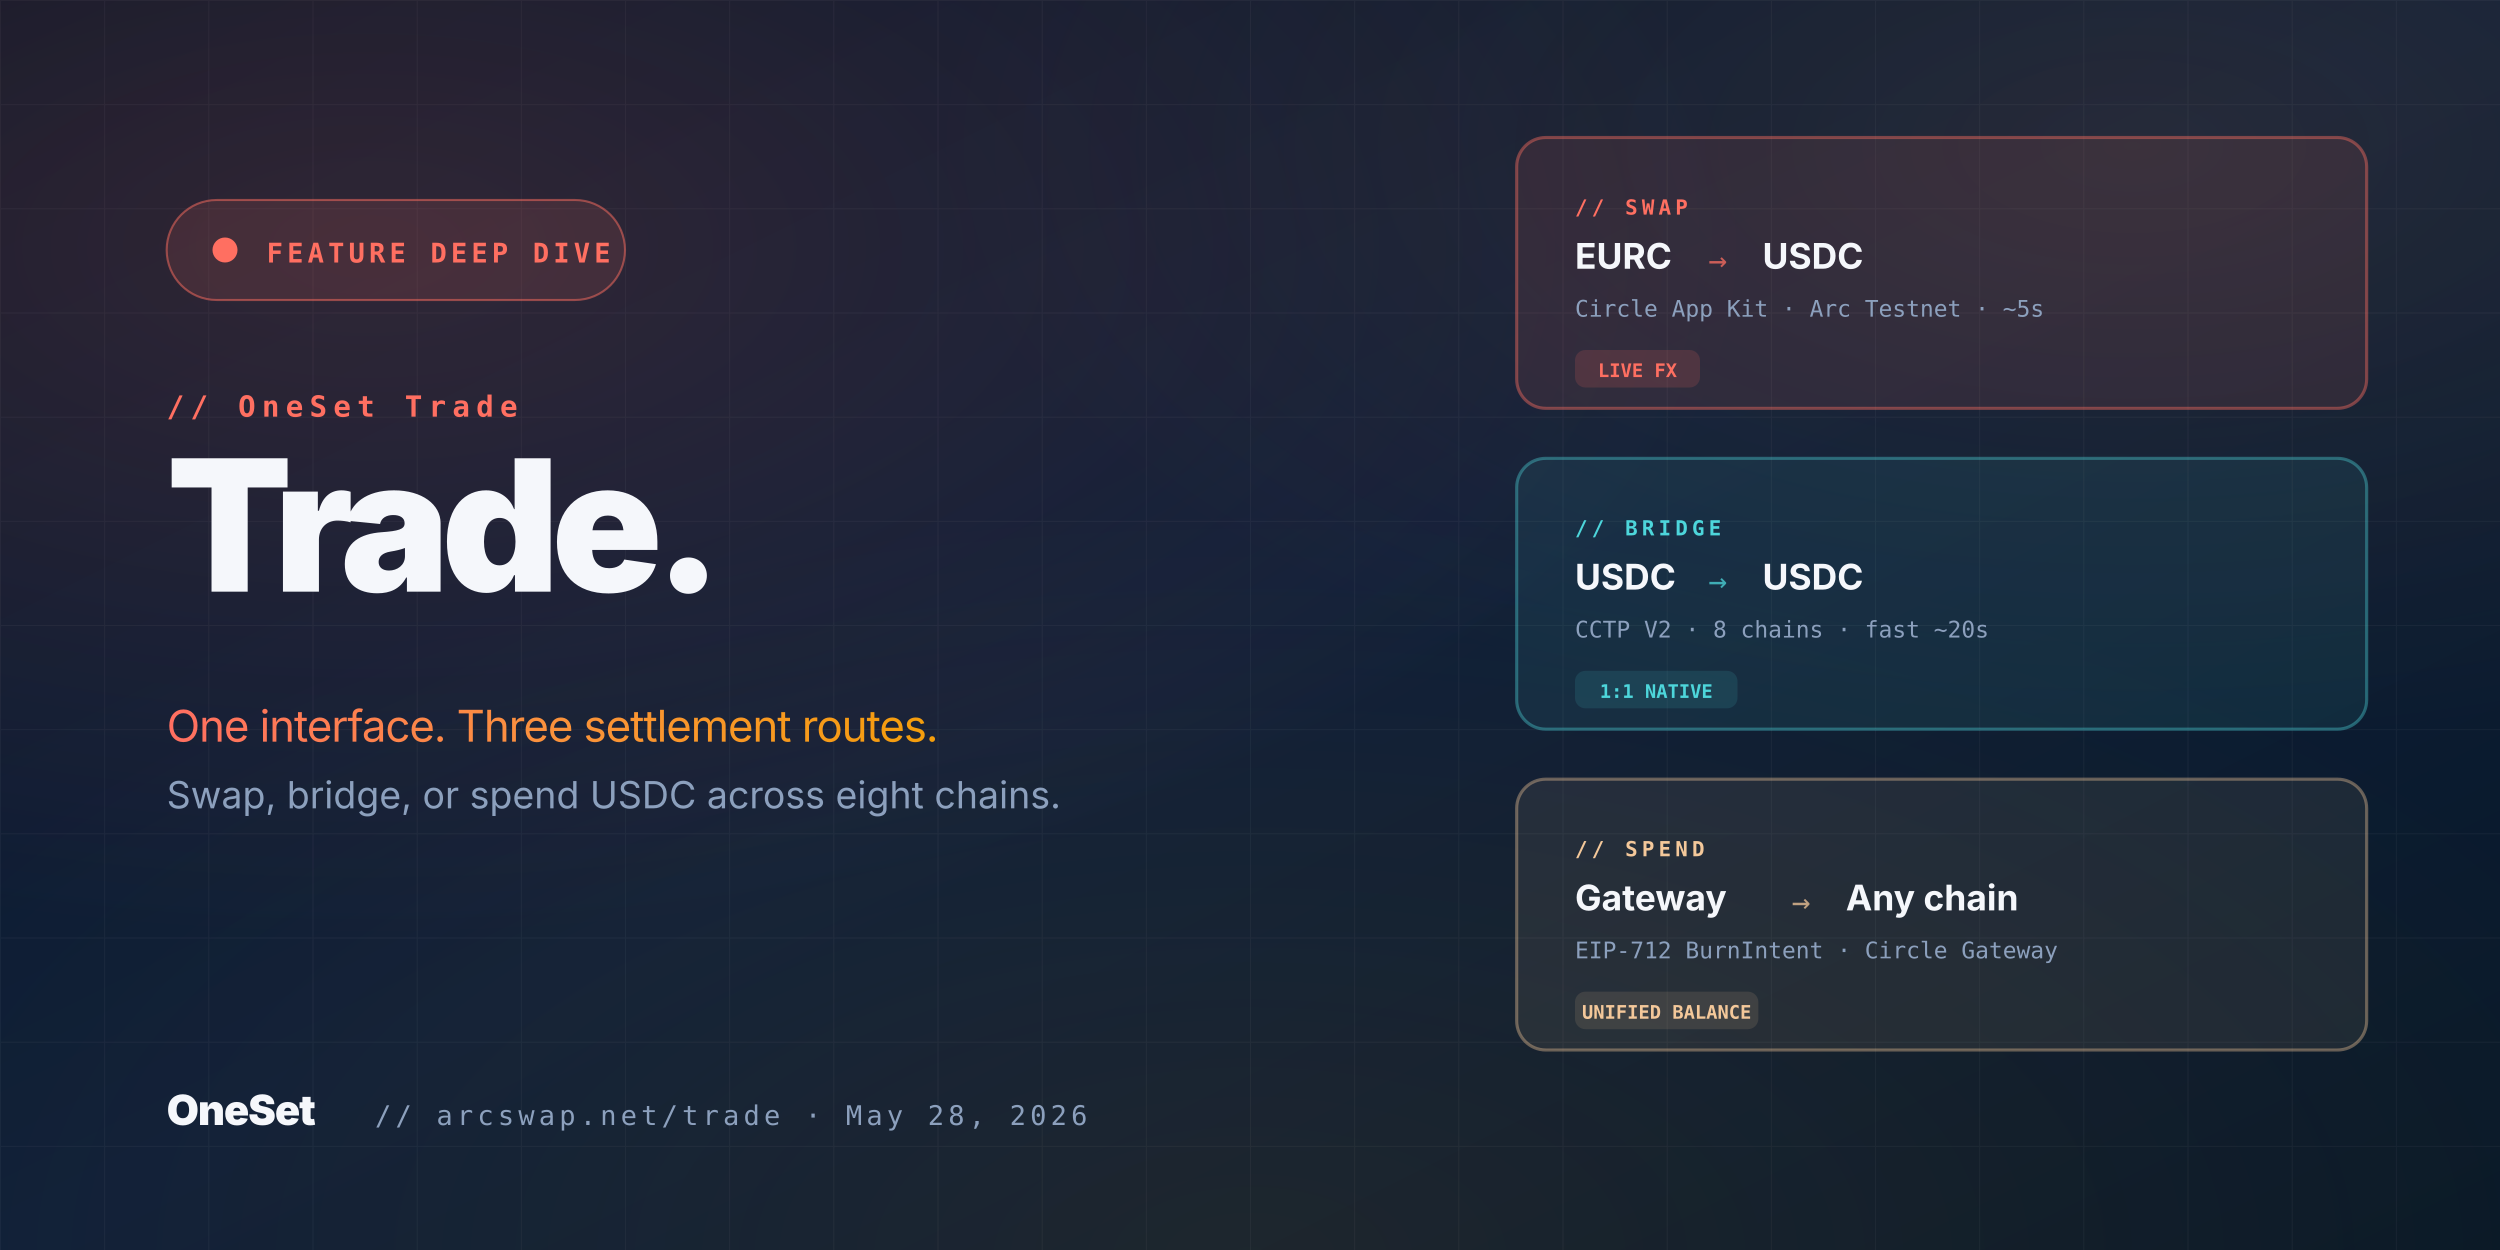
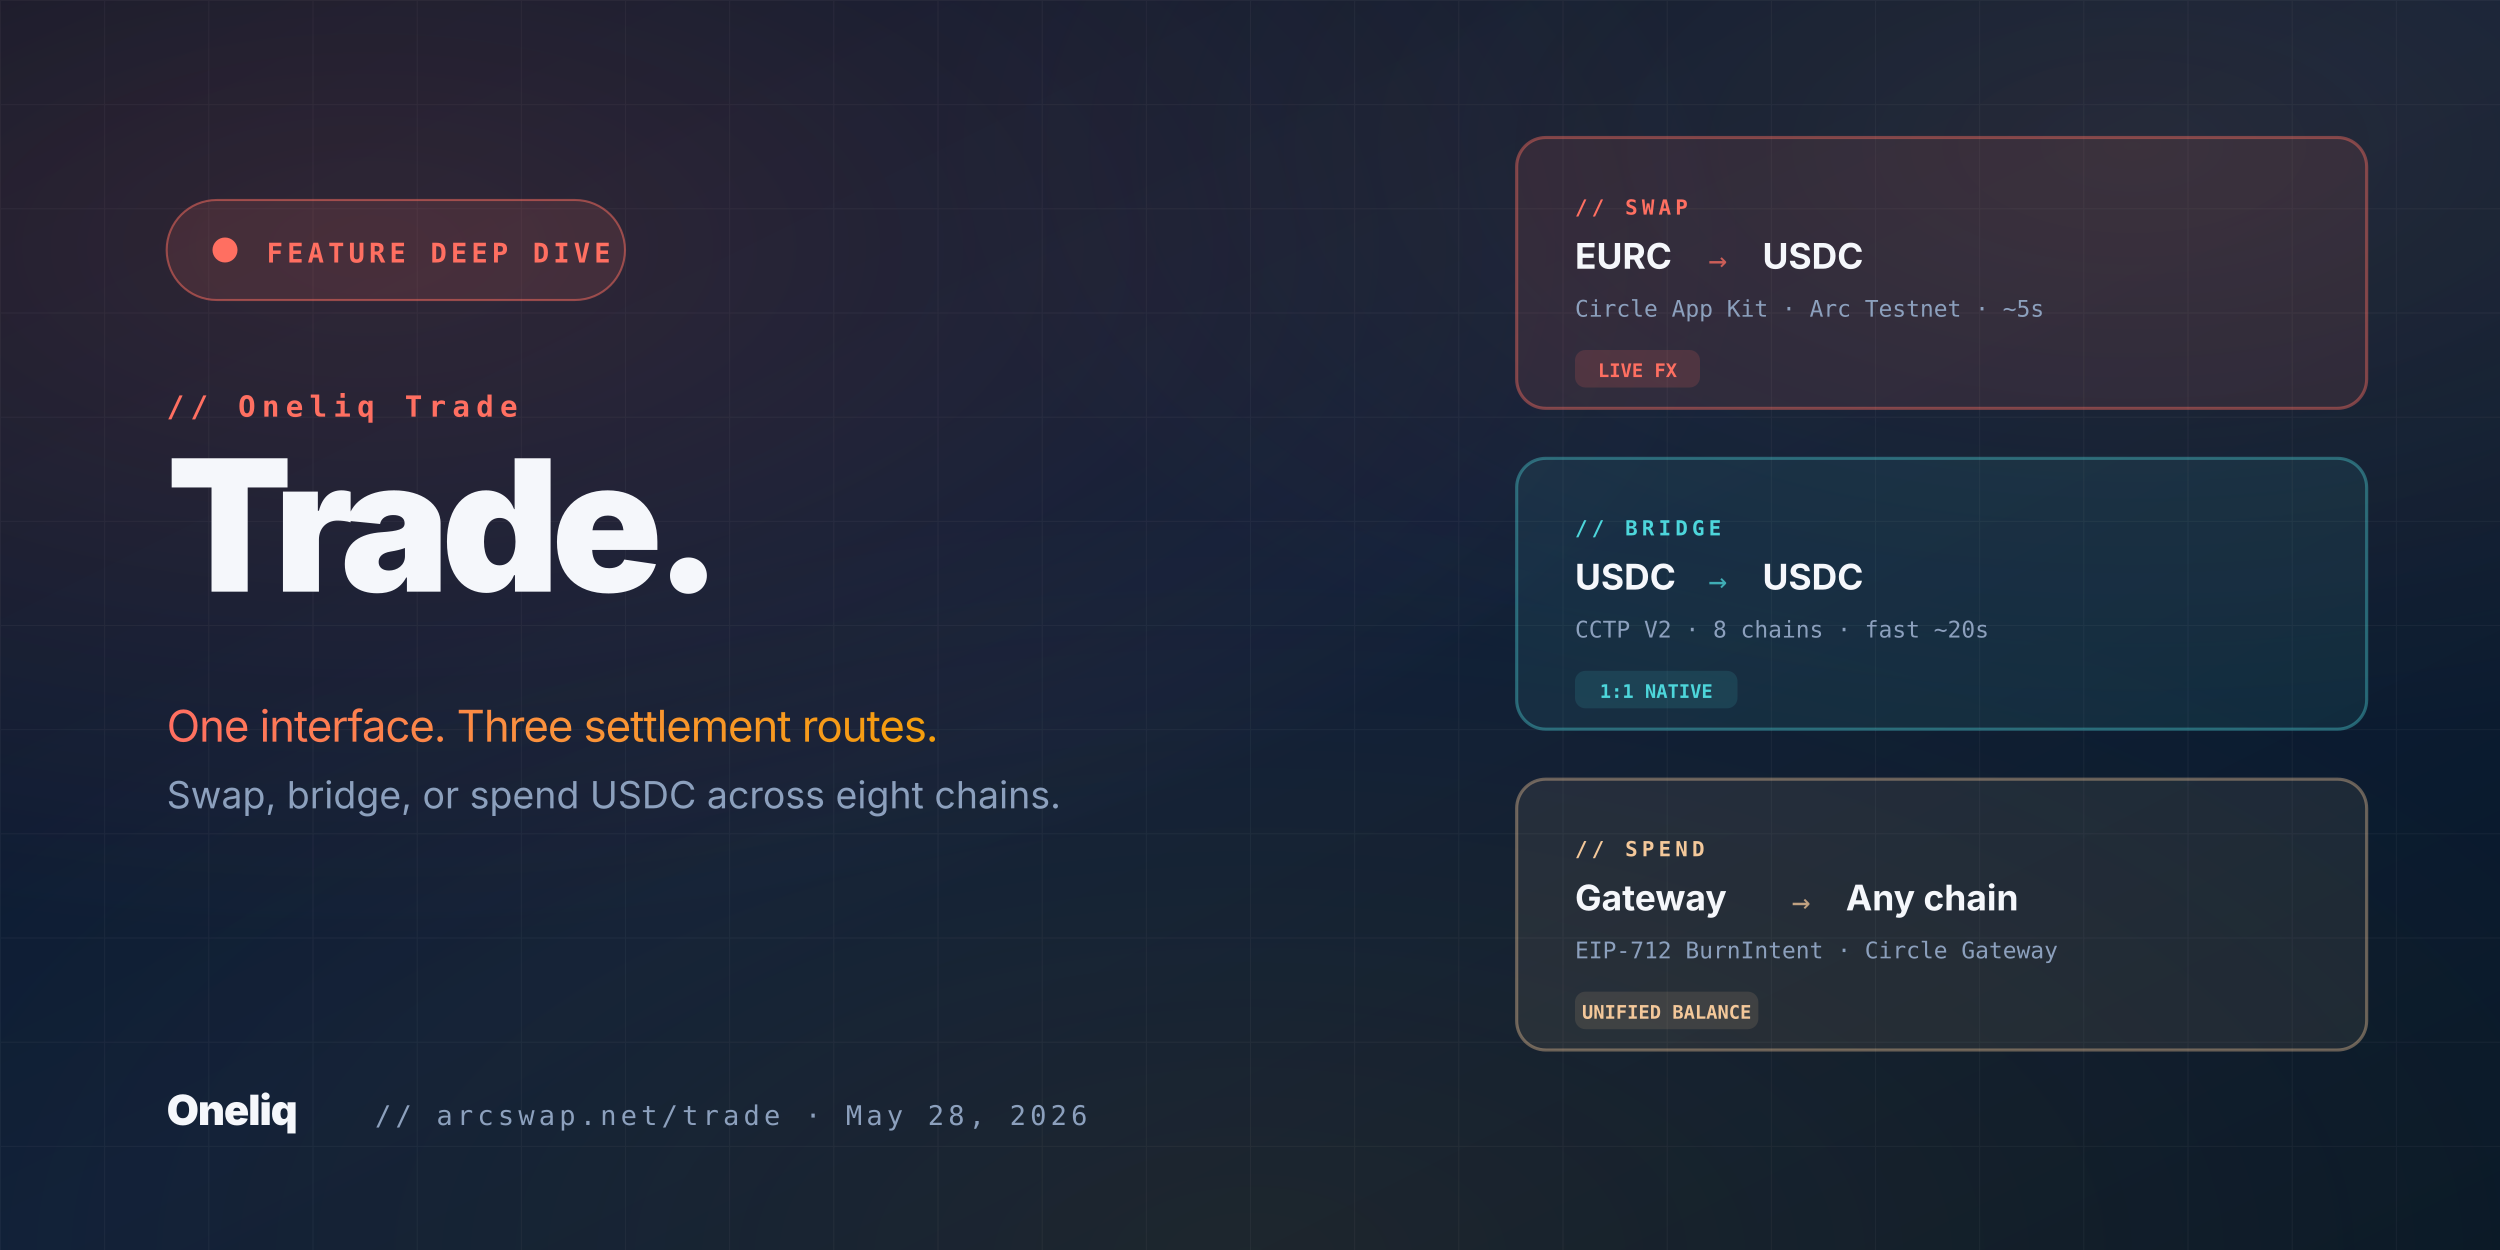
<svg xmlns="http://www.w3.org/2000/svg" viewBox="0 0 1200 600" width="1200" height="600">
  <defs>
    <linearGradient id="bg" x1="0" y1="0" x2="1" y2="1">
      <stop offset="0" stop-color="#0A1628" />
      <stop offset=".5" stop-color="#0E1F39" />
      <stop offset="1" stop-color="#081828" />
    </linearGradient>
    <linearGradient id="brand" x1="0" y1="0" x2="1" y2="0">
      <stop offset="0" stop-color="#FF6F61" />
      <stop offset=".5" stop-color="#FB923C" />
      <stop offset="1" stop-color="#F59E0B" />
    </linearGradient>
    <radialGradient id="orb1" cx=".15" cy=".2" r=".55">
      <stop offset="0" stop-color="#FF6F61" stop-opacity=".15" />
      <stop offset="1" stop-color="#FF6F61" stop-opacity="0" />
    </radialGradient>
    <radialGradient id="orb2" cx=".85" cy=".12" r=".48">
      <stop offset="0" stop-color="#FB923C" stop-opacity=".10" />
      <stop offset="1" stop-color="#FB923C" stop-opacity="0" />
    </radialGradient>
    <radialGradient id="orb3" cx=".5" cy="1" r=".6">
      <stop offset="0" stop-color="#F59E0B" stop-opacity=".08" />
      <stop offset="1" stop-color="#F59E0B" stop-opacity="0" />
    </radialGradient>
    <pattern id="grid" width="50" height="50" patternUnits="userSpaceOnUse">
      <path d="M 50 0 L 0 0 0 50" fill="none" stroke="rgba(255,255,255,0.04)" stroke-width="1" />
    </pattern>
    <filter id="glow">
      <feGaussianBlur stdDeviation="3" result="blur" />
      <feMerge>
        <feMergeNode in="blur" />
        <feMergeNode in="SourceGraphic" />
      </feMerge>
    </filter>
  </defs>
  <rect width="1200" height="600" fill="url(#bg)" />
  <rect width="1200" height="600" fill="url(#grid)" />
  <rect width="1200" height="600" fill="url(#orb1)" />
  <rect width="1200" height="600" fill="url(#orb2)" />
  <rect width="1200" height="600" fill="url(#orb3)" />
  <rect x="728" y="66" width="408" height="130" rx="14" fill="rgba(255,111,97,0.10)" stroke="rgba(255,111,97,0.42)" stroke-width="1.5" />
  <text x="756" y="103" font-family="DM Mono, monospace" font-size="10" fill="#FF6F61" font-weight="700" letter-spacing="2">// SWAP</text>
  <text x="756" y="129" font-family="Inter, sans-serif" font-size="17" fill="#F5F7FB" font-weight="700">EURC</text>
  <text x="820" y="130" font-family="DM Mono, monospace" font-size="15" fill="rgba(255,111,97,.75)">→</text>
  <text x="846" y="129" font-family="Inter, sans-serif" font-size="17" fill="#F5F7FB" font-weight="700">USDC</text>
  <text x="756" y="152" font-family="DM Mono, monospace" font-size="11" fill="#8CA0BD">Circle App Kit · Arc Testnet · ~5s</text>
  <rect x="756" y="168" width="60" height="18" rx="5" fill="rgba(255,111,97,0.15)" />
  <text x="786" y="181" font-family="DM Mono, monospace" font-size="9" fill="#FF6F61" text-anchor="middle" font-weight="700">LIVE FX</text>
  <rect x="728" y="220" width="408" height="130" rx="14" fill="rgba(77,214,219,0.08)" stroke="rgba(77,214,219,0.38)" stroke-width="1.5" />
  <text x="756" y="257" font-family="DM Mono, monospace" font-size="10" fill="#4DD6DB" font-weight="700" letter-spacing="2">// BRIDGE</text>
  <text x="756" y="283" font-family="Inter, sans-serif" font-size="17" fill="#F5F7FB" font-weight="700">USDC</text>
  <text x="820" y="284" font-family="DM Mono, monospace" font-size="15" fill="rgba(77,214,219,.75)">→</text>
  <text x="846" y="283" font-family="Inter, sans-serif" font-size="17" fill="#F5F7FB" font-weight="700">USDC</text>
  <text x="756" y="306" font-family="DM Mono, monospace" font-size="11" fill="#8CA0BD">CCTP V2 · 8 chains · fast ~20s</text>
  <rect x="756" y="322" width="78" height="18" rx="5" fill="rgba(77,214,219,0.12)" />
  <text x="795" y="335" font-family="DM Mono, monospace" font-size="9" fill="#4DD6DB" text-anchor="middle" font-weight="700">1:1 NATIVE</text>
  <rect x="728" y="374" width="408" height="130" rx="14" fill="rgba(244,200,154,0.08)" stroke="rgba(244,200,154,0.38)" stroke-width="1.5" />
  <text x="756" y="411" font-family="DM Mono, monospace" font-size="10" fill="#F4C89A" font-weight="700" letter-spacing="2">// SPEND</text>
  <text x="756" y="437" font-family="Inter, sans-serif" font-size="17" fill="#F5F7FB" font-weight="700">Gateway</text>
  <text x="860" y="438" font-family="DM Mono, monospace" font-size="15" fill="rgba(244,200,154,.75)">→</text>
  <text x="886" y="437" font-family="Inter, sans-serif" font-size="17" fill="#F5F7FB" font-weight="700">Any chain</text>
  <text x="756" y="460" font-family="DM Mono, monospace" font-size="11" fill="#8CA0BD">EIP-712 BurnIntent · Circle Gateway</text>
  <rect x="756" y="476" width="88" height="18" rx="5" fill="rgba(244,200,154,0.12)" />
  <text x="800" y="489" font-family="DM Mono, monospace" font-size="9" fill="#F4C89A" text-anchor="middle" font-weight="700">UNIFIED BALANCE</text>
  <g transform="translate(80 96)">
    <rect width="220" height="48" rx="24" fill="rgba(255,111,97,0.12)" stroke="rgba(255,111,97,0.50)" />
    <circle cx="28" cy="24" r="6" fill="#FF6F61">
      <animate attributeName="opacity" values="1;.35;1" dur="1.6s" repeatCount="indefinite" />
    </circle>
    <text x="48" y="30" font-family="DM Mono, monospace" font-size="13" font-weight="700" fill="#FF6F61" letter-spacing="2">FEATURE DEEP DIVE</text>
  </g>
  <g transform="translate(80 200)">
-     <text x="0" y="0" font-family="DM Mono, monospace" font-size="14" font-weight="600" fill="#FF6F61" letter-spacing="3">// OneSet Trade</text>
+     <text x="0" y="0" font-family="DM Mono, monospace" font-size="14" font-weight="600" fill="#FF6F61" letter-spacing="3">// Oneliq Trade</text>
    <text x="0" y="84" font-family="Inter, sans-serif" font-size="88" font-weight="900" fill="#F5F7FB" letter-spacing="-4">Trade.</text>
    <text x="0" y="156" font-family="Inter, sans-serif" font-size="21" font-weight="400" fill="url(#brand)" letter-spacing="-0.5">One interface. Three settlement routes.</text>
    <text x="0" y="188" font-family="Inter, sans-serif" font-size="18" font-weight="400" fill="#8CA0BD">Swap, bridge, or spend USDC across eight chains.</text>
  </g>
  <g transform="translate(80 540)">
-     <text x="0" y="0" font-family="Inter, sans-serif" font-size="20" font-weight="900" fill="#F5F7FB" letter-spacing="-.5">OneSet</text>
+     <text x="0" y="0" font-family="Inter, sans-serif" font-size="20" font-weight="900" fill="#F5F7FB" letter-spacing="-.5">Oneliq</text>
    <text x="100" y="0" font-family="DM Mono, monospace" font-size="13" fill="#8CA0BD" letter-spacing="2">// arcswap.net/trade  ·  May 28, 2026</text>
  </g>
</svg>
